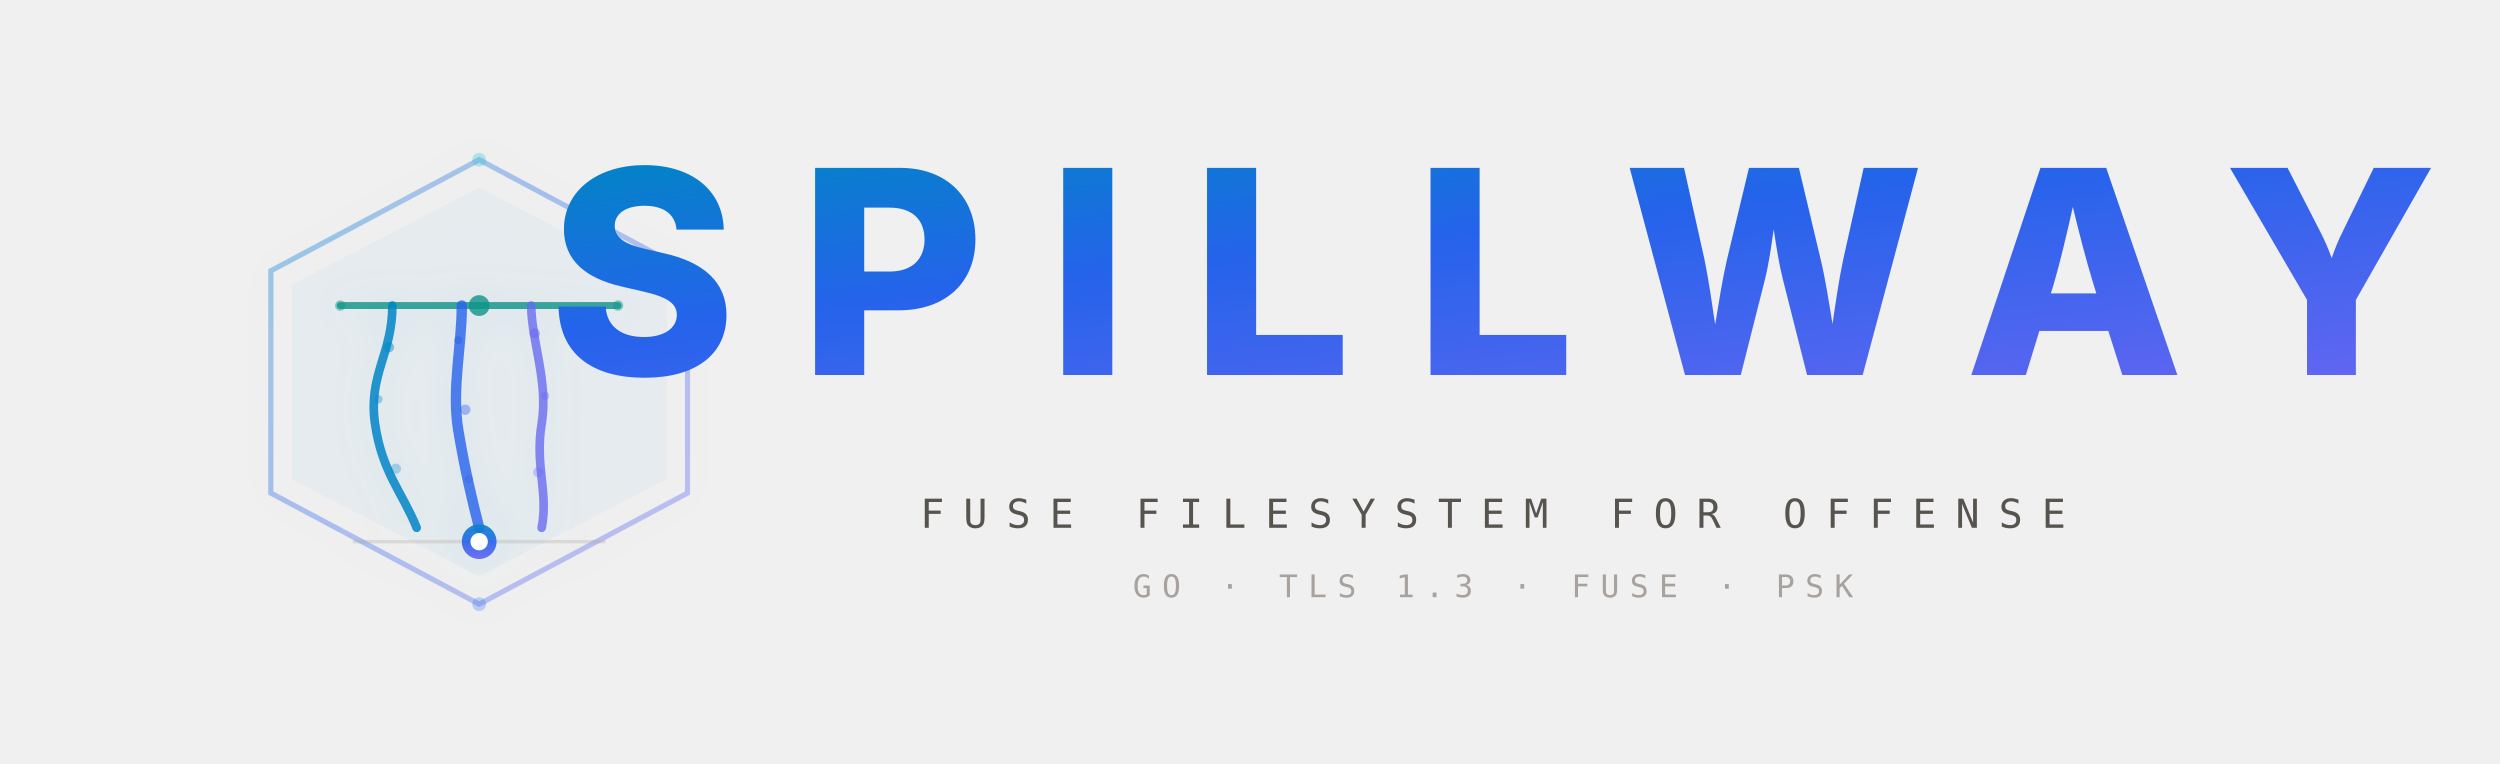
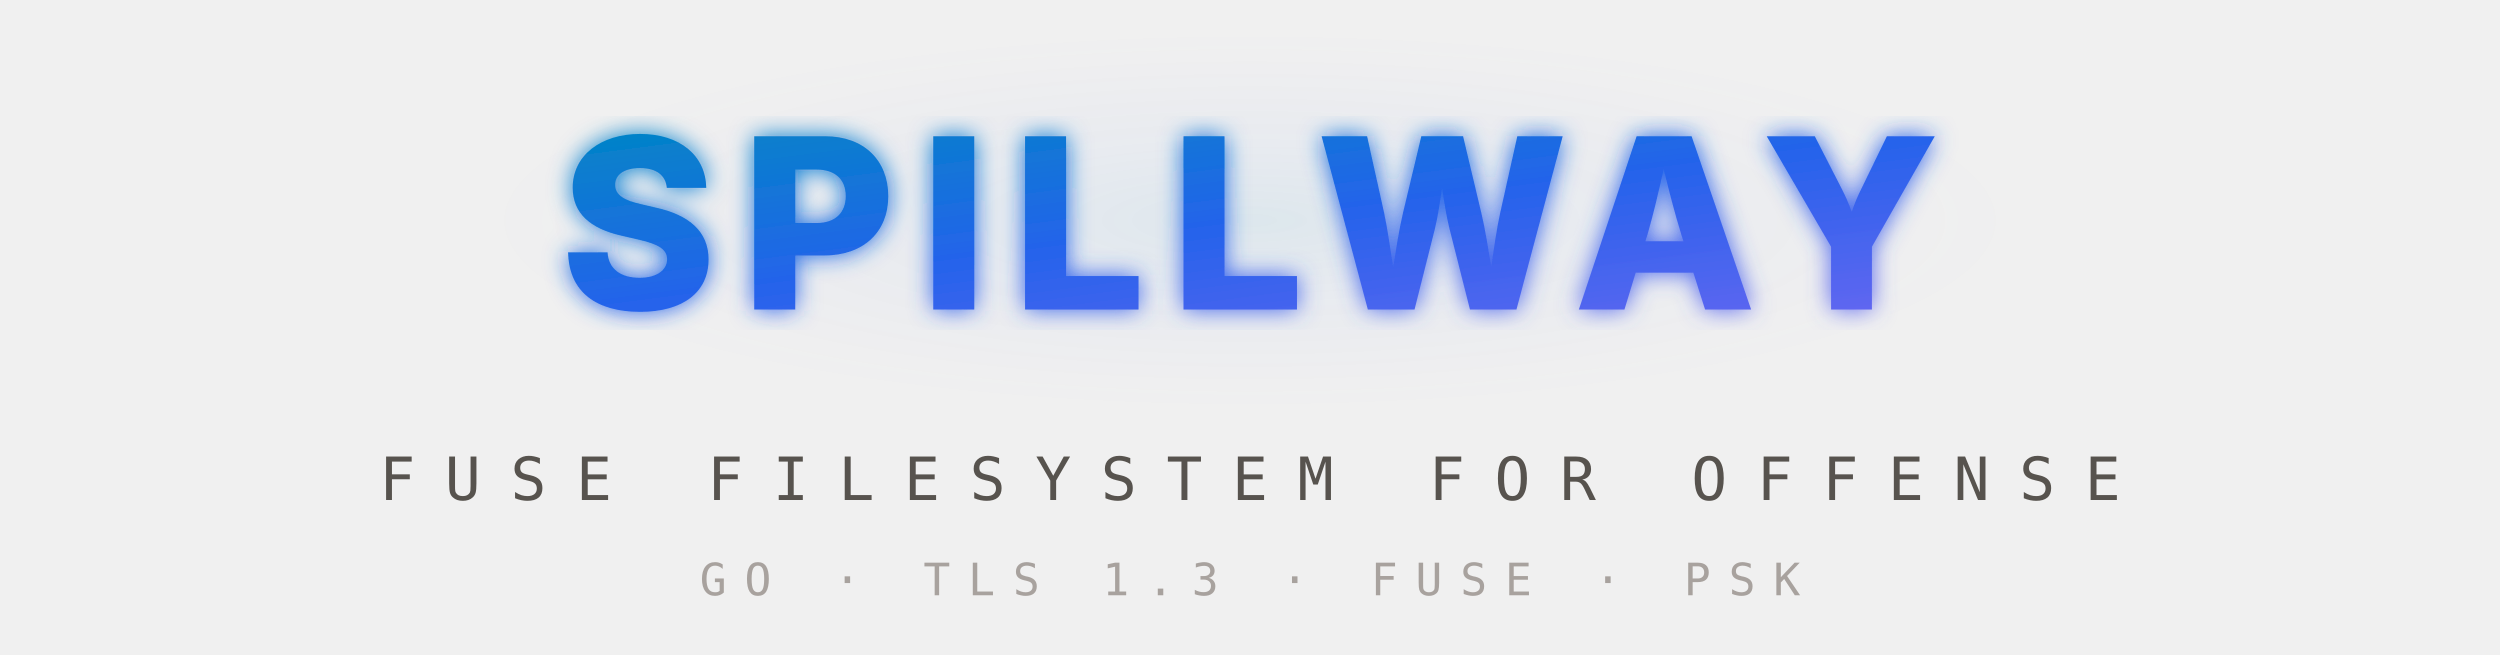
- <svg xmlns="http://www.w3.org/2000/svg" viewBox="0 0 720 220" fill="none">
+ <svg xmlns="http://www.w3.org/2000/svg" viewBox="0 0 420 110" fill="none">
  <defs>
-     <linearGradient id="g1" x1="0%" y1="0%" x2="100%" y2="100%">
-       <stop offset="0%" stop-color="#0284c7" />
-       <stop offset="40%" stop-color="#2563eb" />
-       <stop offset="100%" stop-color="#6366f1" />
-     </linearGradient>
-     <linearGradient id="g2" x1="0%" y1="0%" x2="100%" y2="100%">
-       <stop offset="0%" stop-color="#0d9488" />
-       <stop offset="100%" stop-color="#0284c7" />
-     </linearGradient>
-     <linearGradient id="g3" x1="0%" y1="0%" x2="0%" y2="100%">
+     <linearGradient id="grad" x1="0%" y1="0%" x2="100%" y2="100%">
      <stop offset="0%" stop-color="#0284c7" />
      <stop offset="50%" stop-color="#2563eb" />
      <stop offset="100%" stop-color="#6366f1" />
    </linearGradient>
-     <filter id="softglow" x="-30%" y="-30%" width="160%" height="160%">
-       <feGaussianBlur in="SourceAlpha" stdDeviation="6" result="blur" />
-       <feFlood flood-color="#0284c7" flood-opacity="0.1" result="color" />
-       <feComposite in="color" in2="blur" operator="in" result="shadow" />
-       <feComposite in="SourceGraphic" in2="shadow" operator="over" />
+     <radialGradient id="glow" cx="50%" cy="40%" r="40%">
+       <stop offset="0%" stop-color="#0284c7" stop-opacity="0.08" />
+       <stop offset="50%" stop-color="#2563eb" stop-opacity="0.03" />
+       <stop offset="100%" stop-color="#6366f1" stop-opacity="0" />
+     </radialGradient>
+     <filter id="textglow">
+       <feGaussianBlur in="SourceGraphic" stdDeviation="2" result="blur" />
+       <feComposite in="SourceGraphic" in2="blur" operator="over" />
    </filter>
  </defs>
-   <g transform="translate(58, 40)" filter="url(#softglow)">
-     <path d="M 80 6 L 140 38 L 140 102 L 80 134 L 20 102 L 20 38 Z" fill="none" stroke="url(#g1)" stroke-width="1.5" opacity="0.35" />
-     <path d="M 80 14 L 134 42 L 134 98 L 80 126 L 26 98 L 26 42 Z" fill="#0284c7" opacity="0.04" />
-     <line x1="40" y1="48" x2="120" y2="48" stroke="#0d9488" stroke-width="2" stroke-linecap="round" opacity="0.8" />
-     <circle cx="80" cy="48" r="3" fill="#0d9488" opacity="0.8" />
-     <path d="M 55 48 C 55 62, 48 68, 50 82 C 52 96, 58 102, 62 112" stroke="#0284c7" stroke-width="2.5" stroke-linecap="round" fill="none" opacity="0.85" />
-     <path d="M 75 48 C 75 60, 72 72, 74 84 C 76 96, 78 104, 80 112" stroke="#2563eb" stroke-width="3" stroke-linecap="round" fill="none" opacity="0.8" />
-     <path d="M 95 48 C 95 58, 100 70, 98 82 C 96 94, 100 102, 98 112" stroke="#6366f1" stroke-width="2.5" stroke-linecap="round" fill="none" opacity="0.75" />
-     <line x1="44" y1="116" x2="116" y2="116" stroke="#a8a29e" stroke-width="1" stroke-linecap="round" opacity="0.3" />
-     <circle cx="80" cy="116" r="5" fill="url(#g3)" opacity="0.9" />
-     <circle cx="80" cy="116" r="2.5" fill="#ffffff" />
-     <circle cx="54" cy="60" r="1.5" fill="#0284c7" opacity="0.45" />
-     <circle cx="51" cy="75" r="1.2" fill="#0284c7" opacity="0.35" />
-     <circle cx="56" cy="95" r="1.5" fill="#0284c7" opacity="0.3" />
-     <circle cx="74" cy="58" r="1.2" fill="#2563eb" opacity="0.45" />
-     <circle cx="76" cy="78" r="1.5" fill="#2563eb" opacity="0.4" />
-     <circle cx="77" cy="98" r="1.2" fill="#2563eb" opacity="0.3" />
-     <circle cx="96" cy="56" r="1.5" fill="#6366f1" opacity="0.45" />
-     <circle cx="99" cy="74" r="1.2" fill="#6366f1" opacity="0.35" />
-     <circle cx="97" cy="96" r="1.5" fill="#6366f1" opacity="0.3" />
-     <circle cx="40" cy="48" r="1.5" fill="#0d9488" opacity="0.45" />
-     <circle cx="120" cy="48" r="1.5" fill="#0d9488" opacity="0.45" />
-     <circle cx="80" cy="6" r="2" fill="#06b6d4" opacity="0.25" />
-     <circle cx="80" cy="134" r="2" fill="#2563eb" opacity="0.25" />
-   </g>
-   <text x="430" y="108" font-family="'SF Pro Display', 'Inter', 'Segoe UI', 'Helvetica Neue', Arial, sans-serif" font-size="82" font-weight="800" letter-spacing="18" fill="url(#g1)" text-anchor="middle">SPILLWAY</text>
-   <line x1="270" y1="128" x2="590" y2="128" stroke="url(#g1)" stroke-width="0.8" opacity="0.2" />
-   <text x="430" y="152" font-family="'SF Mono', 'JetBrains Mono', 'Fira Code', 'Cascadia Code', monospace" font-size="11.5" font-weight="400" letter-spacing="5.5" fill="#57534e" text-anchor="middle">FUSE FILESYSTEM FOR OFFENSE</text>
-   <text x="430" y="172" font-family="'SF Mono', 'JetBrains Mono', 'Fira Code', monospace" font-size="9" font-weight="400" letter-spacing="3" fill="#a8a29e" text-anchor="middle">GO  ·  TLS 1.3  ·  FUSE  ·  PSK</text>
+   <ellipse cx="210" cy="45" rx="160" ry="40" fill="url(#glow)" />
+   <text x="210" y="52" text-anchor="middle" font-family="'Inter', 'SF Pro Display', 'Segoe UI', 'Helvetica Neue', Arial, sans-serif" font-size="40" font-weight="800" fill="url(#grad)" letter-spacing="4" filter="url(#textglow)">SPILLWAY</text>
+   <line x1="105" y1="68" x2="315" y2="68" stroke="url(#grad)" stroke-width="0.6" opacity="0.2" />
+   <text x="210" y="84" text-anchor="middle" font-family="'JetBrains Mono', 'SF Mono', 'Fira Code', 'Cascadia Code', monospace" font-size="10" font-weight="400" fill="#57534e" letter-spacing="5">FUSE FILESYSTEM FOR OFFENSE</text>
+   <text x="210" y="100" text-anchor="middle" font-family="'JetBrains Mono', 'SF Mono', 'Fira Code', monospace" font-size="7.5" font-weight="400" fill="#a8a29e" letter-spacing="3">GO  ·  TLS 1.3  ·  FUSE  ·  PSK</text>
</svg>
